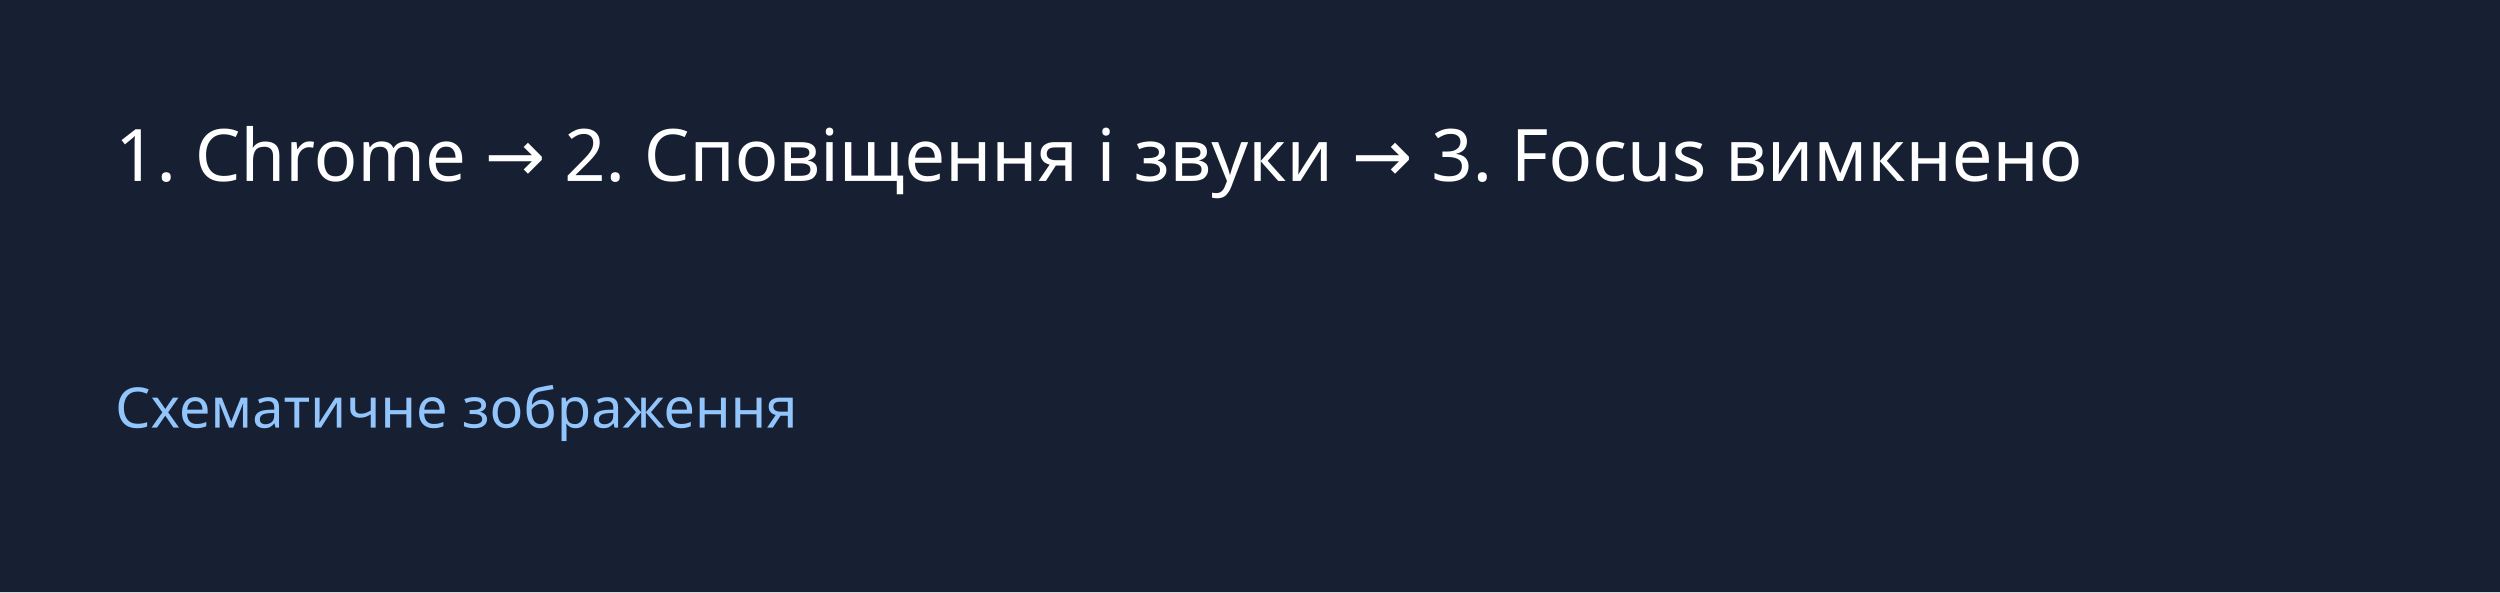
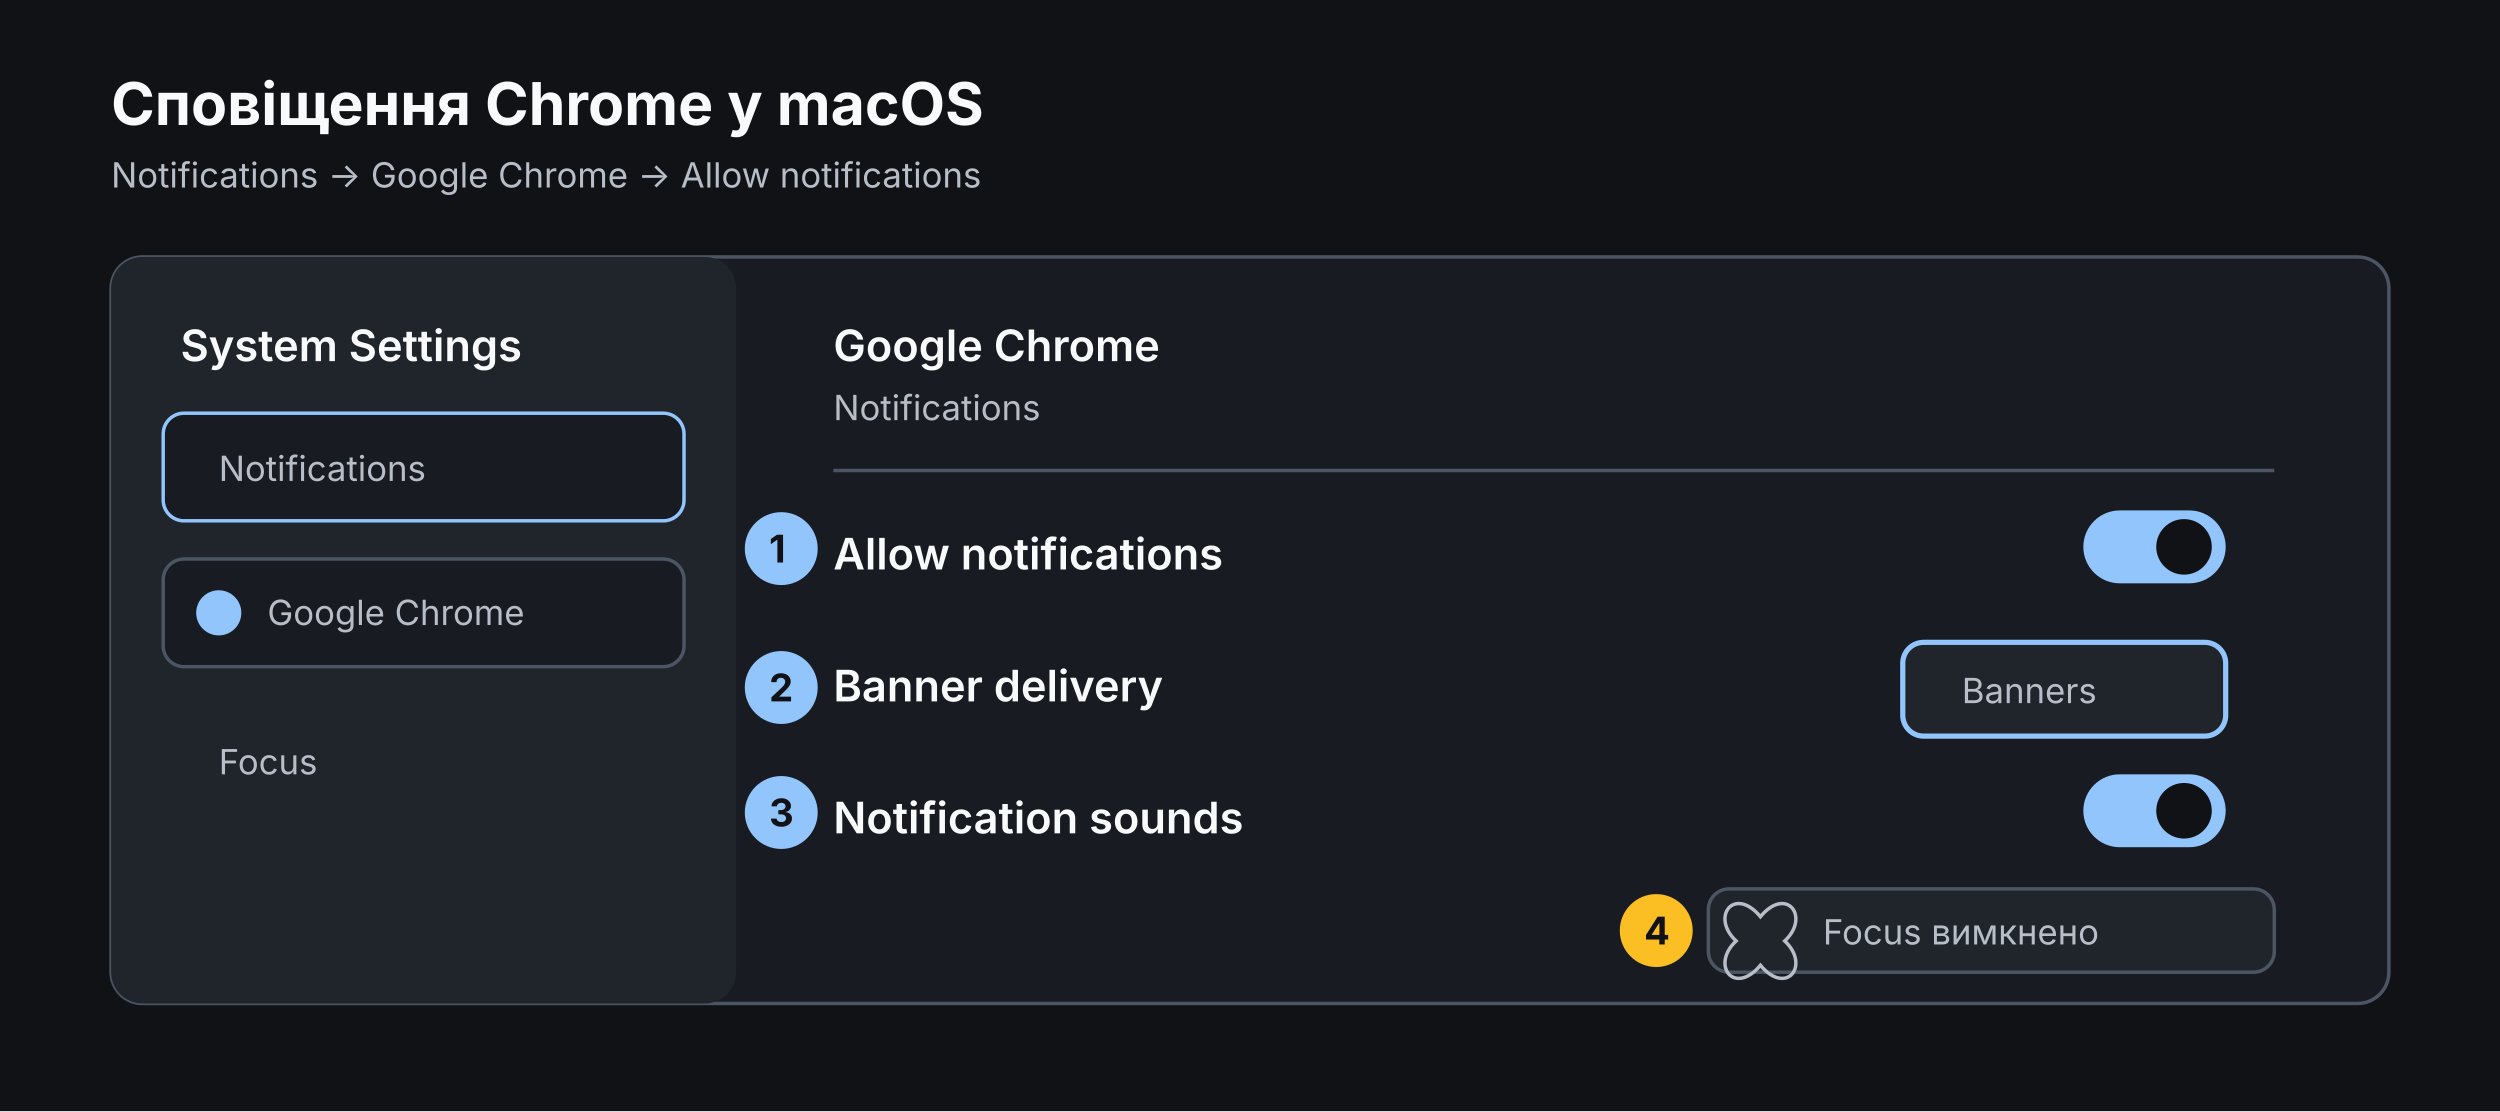
- <svg xmlns="http://www.w3.org/2000/svg" width="760" height="180" role="img">
-   <rect width="100%" height="100%" fill="#172033" />
-   <text x="35" y="55" fill="white" font-size="22" font-family="sans-serif">1. Chrome → 2. Сповіщення і звуки → 3. Focus вимкнено</text>
-   <text x="35" y="130" fill="#93c5fd" font-size="17" font-family="sans-serif">Схематичне зображення</text>
+ <svg xmlns="http://www.w3.org/2000/svg" width="1440" height="640" viewBox="0 0 1440 640" role="img" aria-labelledby="title-05 desc-05">
+   <style>text{font-family:Inter,system-ui,-apple-system,BlinkMacSystemFont,"Segoe UI",sans-serif}.h{font-size:34px;font-weight:700;fill:#f8fafc}.label{font-size:25px;font-weight:600;fill:#f8fafc}.sub{font-size:20px;fill:#b8bec8}.num{font-size:22px;font-weight:700;fill:#101216}</style>
+   <rect width="1440" height="640" fill="#101216" />
+   <text class="h" x="64" y="72">Сповіщення Chrome у macOS</text>
+   <text class="sub" x="64" y="108">Notifications → Google Chrome → Allow notifications</text>
+   <rect x="64" y="148" width="1312" height="430" rx="18" fill="#181b21" stroke="#4b5563" stroke-width="2" />
+   <rect x="64" y="148" width="360" height="430" rx="18" fill="#20252c" />
+   <text class="label" x="104" y="208">System Settings</text>
+   <rect x="94" y="238" width="300" height="62" rx="12" fill="#181b21" stroke="#93c5fd" stroke-width="2" />
+   <text class="sub" x="126" y="277">Notifications</text>
+   <rect x="94" y="322" width="300" height="62" rx="12" fill="#181b21" stroke="#4b5563" stroke-width="2" />
+   <circle cx="126" cy="353" r="13" fill="#93c5fd" />
+   <text class="sub" x="154" y="360">Google Chrome</text>
+   <text class="sub" x="126" y="446">Focus</text>
+   <text class="label" x="480" y="208">Google Chrome</text>
+   <text class="sub" x="480" y="242">Notifications</text>
+   <rect x="480" y="270" width="830" height="2" fill="#4b5563" />
+   <text class="label" x="480" y="328">Allow notifications</text>
+   <rect x="1200" y="294" width="82" height="42" rx="21" fill="#93c5fd" />
+   <circle cx="1258" cy="315" r="16" fill="#101216" />
+   <circle cx="450" cy="316" r="21" fill="#93c5fd" />
+   <text class="num" x="443" y="324">1</text>
+   <text class="label" x="480" y="404">Banner delivery</text>
+   <rect x="1096" y="370" width="186" height="54" rx="12" fill="#20252c" stroke="#93c5fd" stroke-width="3" />
+   <text class="sub" x="1130" y="405" fill="#93c5fd">Banners</text>
+   <circle cx="450" cy="396" r="21" fill="#93c5fd" />
+   <text class="num" x="443" y="404">2</text>
+   <text class="label" x="480" y="480">Notification sounds</text>
+   <rect x="1200" y="446" width="82" height="42" rx="21" fill="#93c5fd" />
+   <circle cx="1258" cy="467" r="16" fill="#101216" />
+   <circle cx="450" cy="468" r="21" fill="#93c5fd" />
+   <text class="num" x="443" y="476">3</text>
+   <rect x="984" y="512" width="326" height="48" rx="12" fill="#20252c" stroke="#4b5563" stroke-width="2" />
+   <path d="M1014 528c15-18 29 0 14 14 15 14 1 32-14 14-15 18-29 0-14-14-15-14-1-32 14-14z" fill="none" stroke="#b8bec8" stroke-width="2" />
+   <text class="sub" x="1050" y="544">Focus вимкнено</text>
+   <circle cx="954" cy="536" r="21" fill="#fbbf24" />
+   <text class="num" x="947" y="544">4</text>
</svg>
